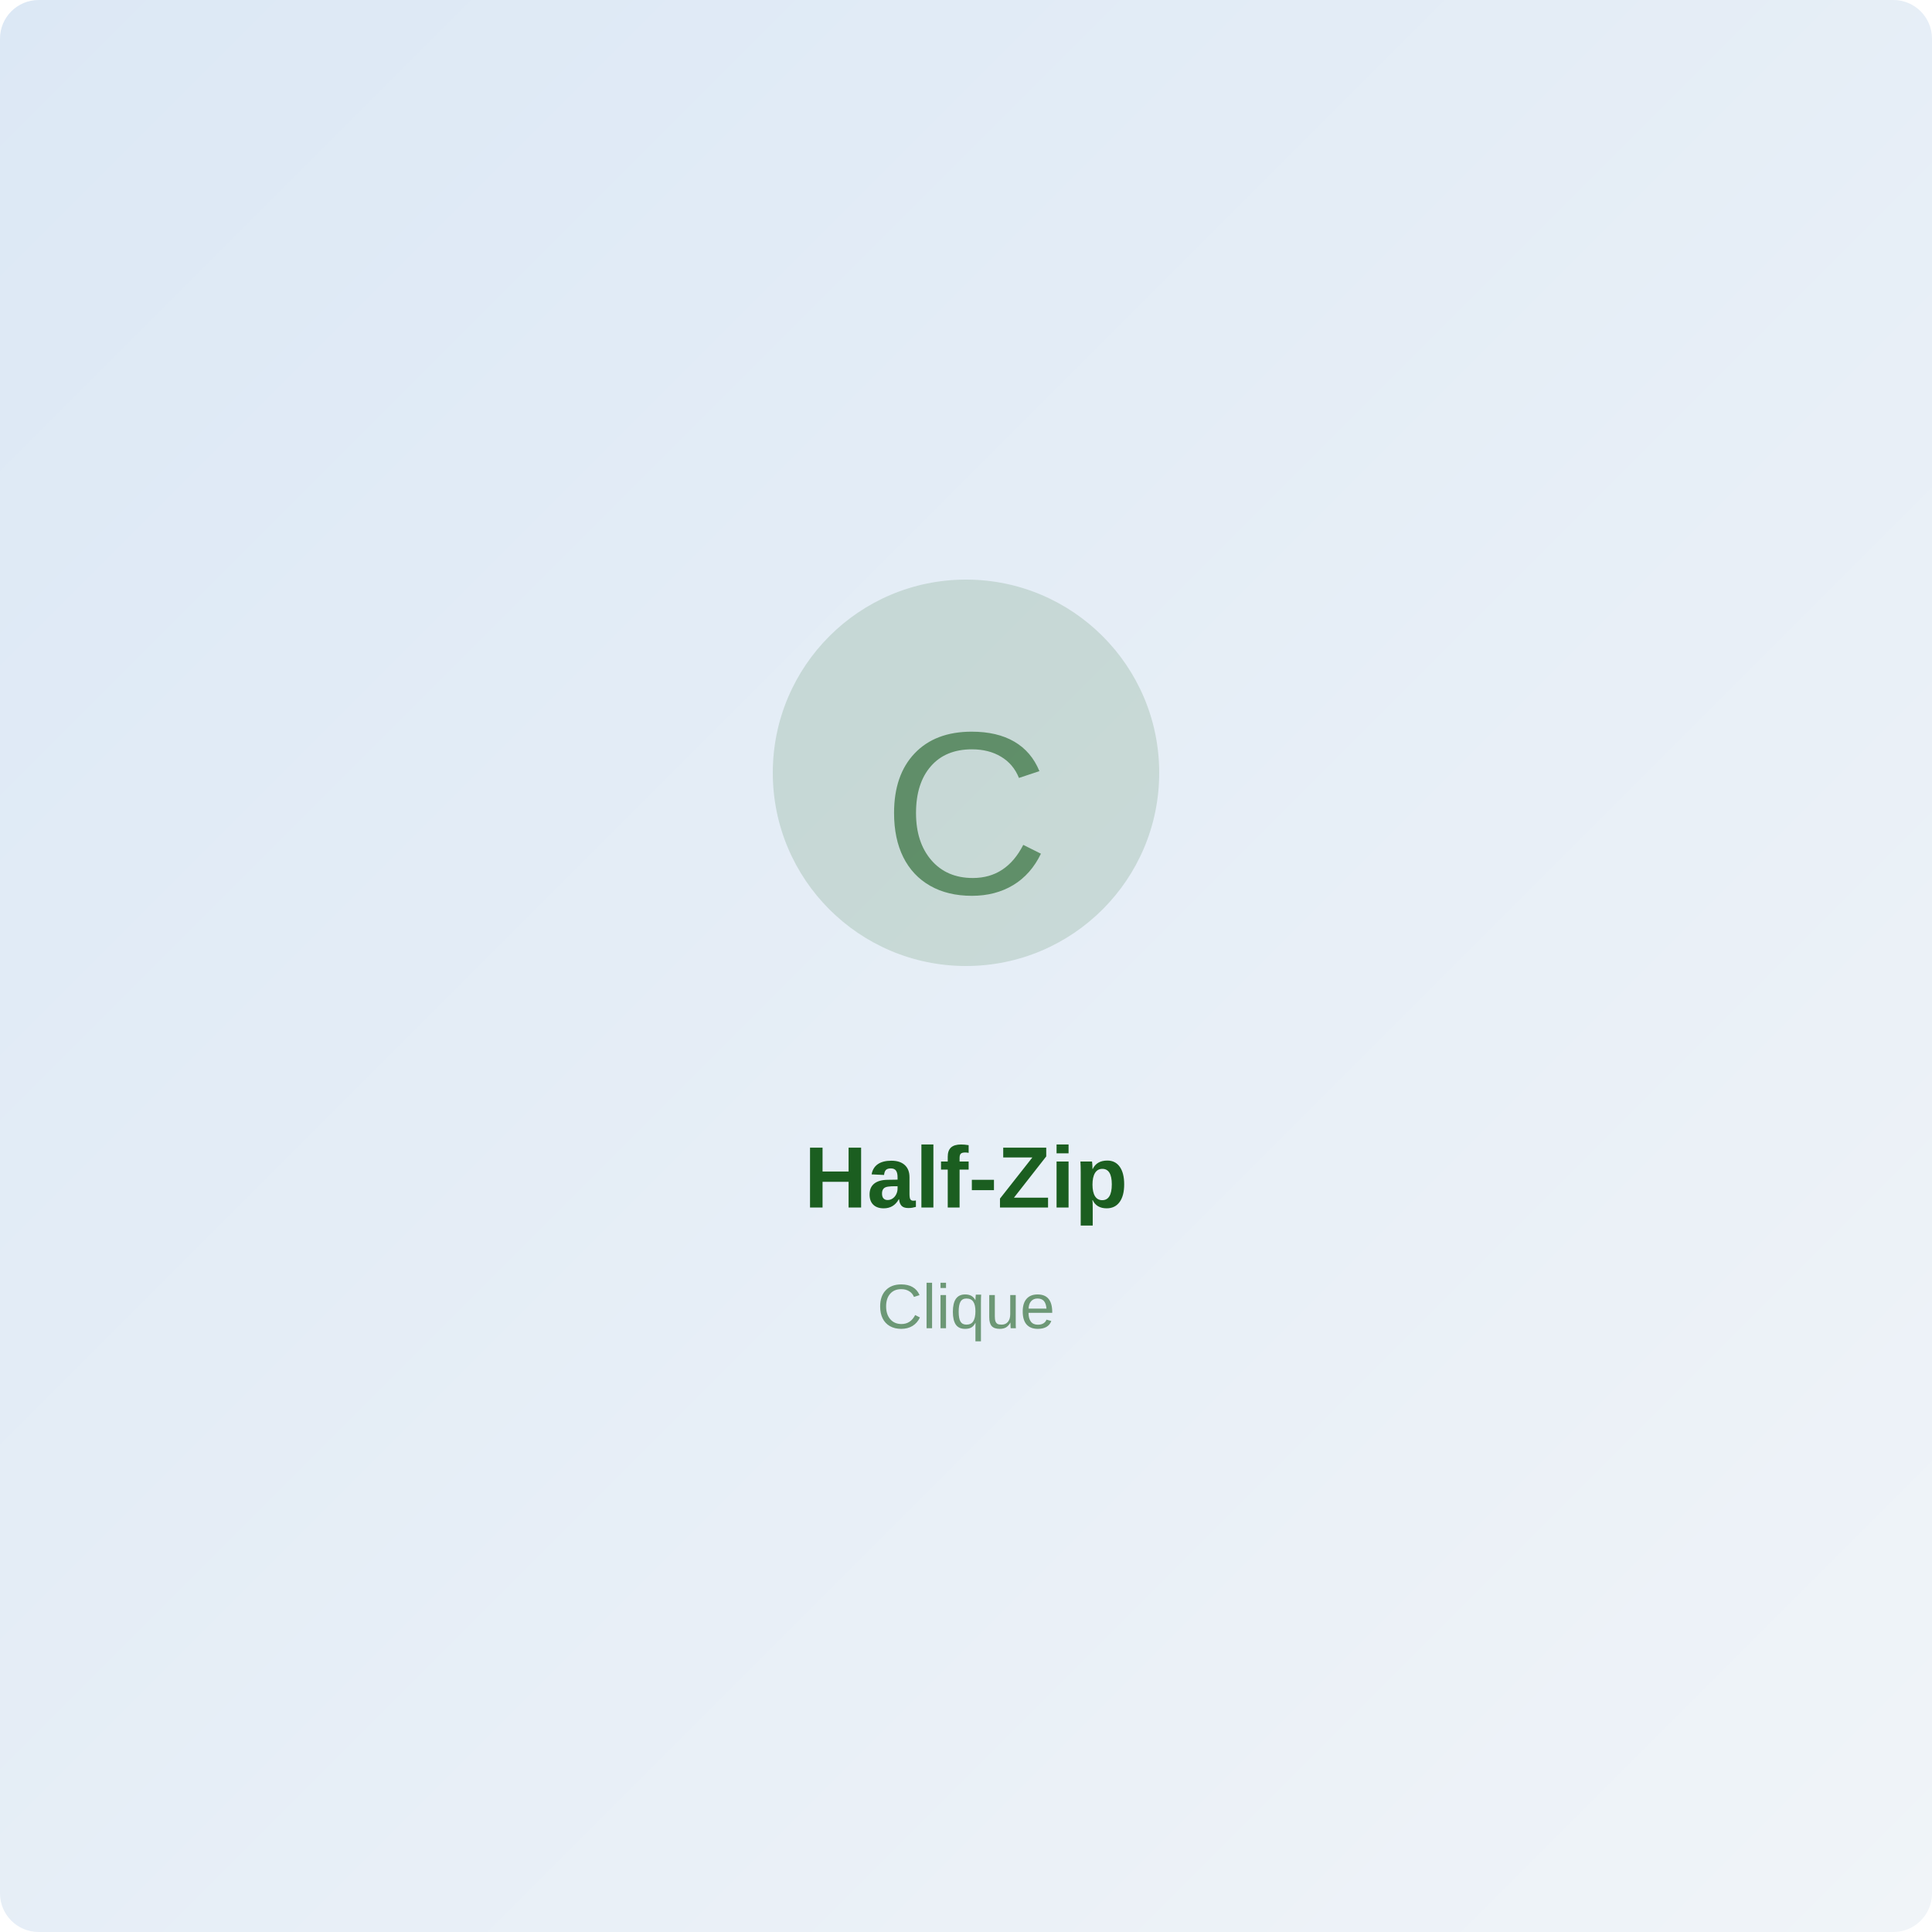
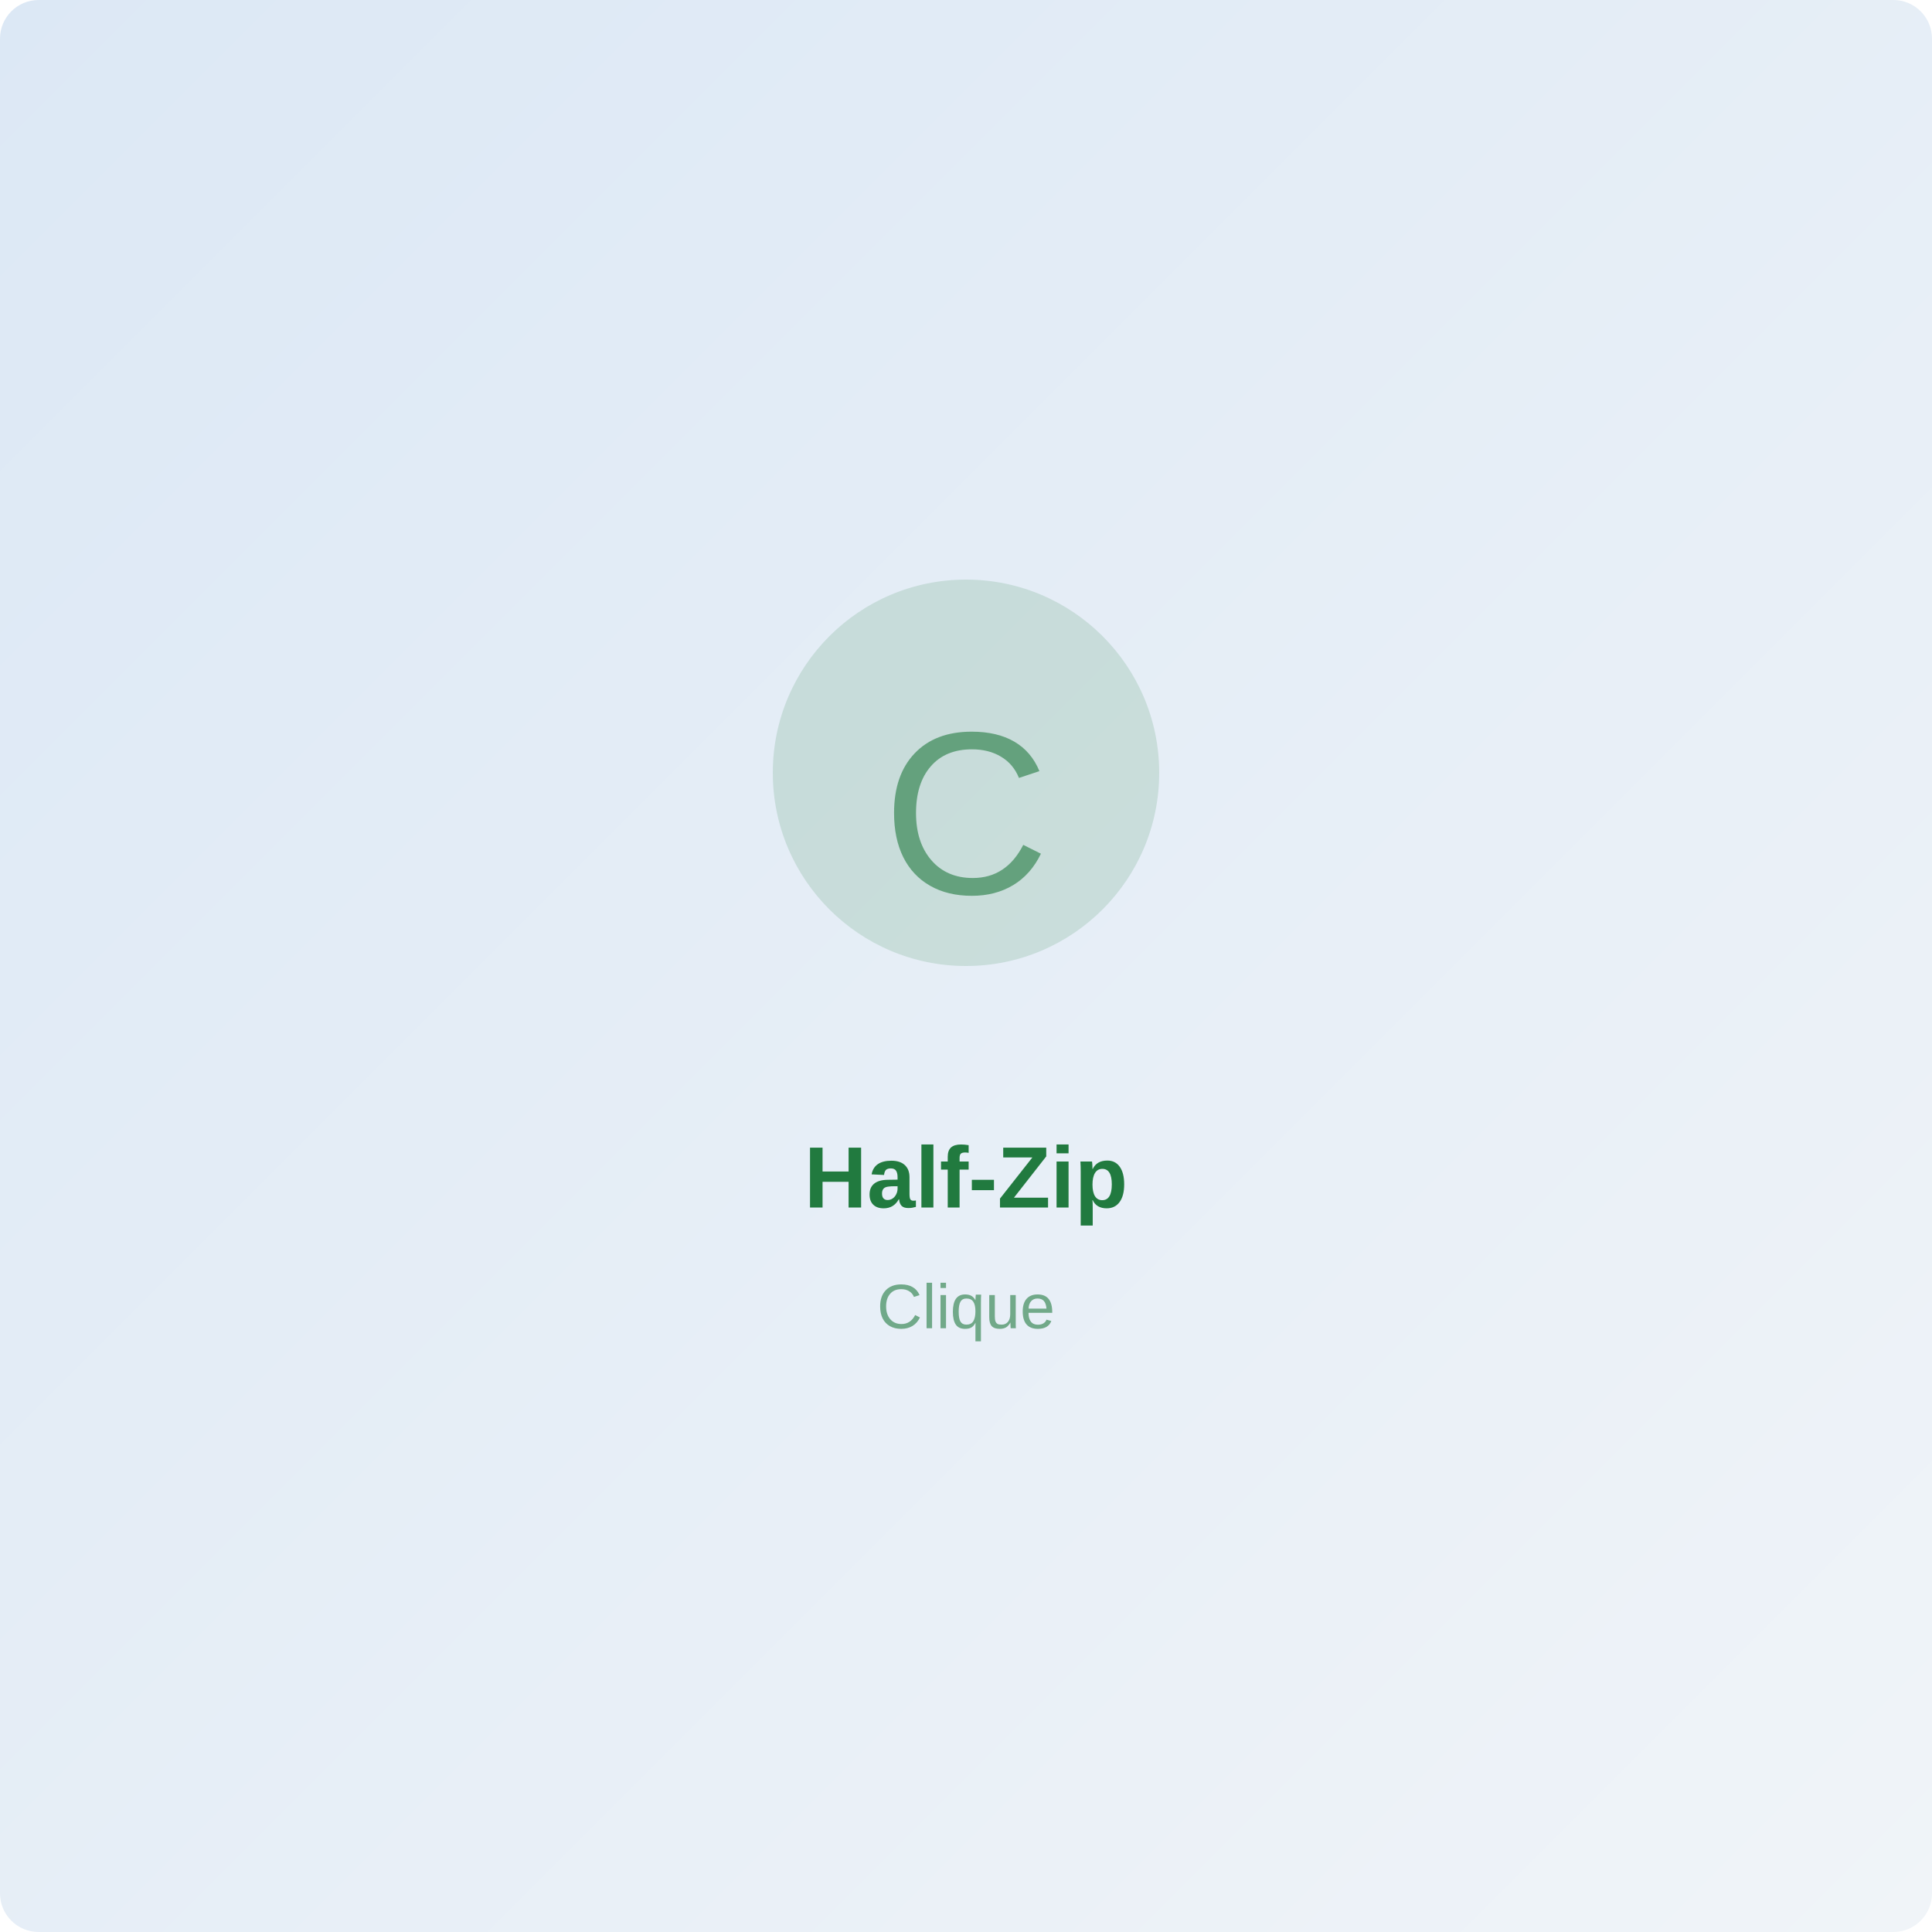
<svg xmlns="http://www.w3.org/2000/svg" width="400" height="400" viewBox="0 0 400 400">
  <defs>
    <linearGradient id="bg" x1="0%" y1="0%" x2="100%" y2="100%">
      <stop offset="0%" style="stop-color:#dce8f5;stop-opacity:1" />
      <stop offset="100%" style="stop-color:#f0f4f8;stop-opacity:1" />
    </linearGradient>
  </defs>
  <rect width="400" height="400" fill="url(#bg)" rx="8" />
-   <rect x="160" y="120" width="80" height="80" rx="40" fill="#1b5e20" opacity="0.15" />
-   <text x="200" y="185" font-family="Arial, sans-serif" font-size="48" text-anchor="middle" fill="#1b5e20" opacity="0.6">C</text>
-   <text x="200" y="250" font-family="Arial, sans-serif" font-size="18" font-weight="bold" text-anchor="middle" fill="#1b5e20">Half-Zip</text>
-   <text x="200" y="275" font-family="Arial, sans-serif" font-size="13" text-anchor="middle" fill="#1b5e20" opacity="0.6">Clique</text>
+   <rect x="160" y="120" width="80" height="80" rx="40" fill="#217A3F" opacity="0.15" />
+   <text x="200" y="185" font-family="Arial, sans-serif" font-size="48" text-anchor="middle" fill="#217A3F" opacity="0.6">C</text>
+   <text x="200" y="250" font-family="Arial, sans-serif" font-size="18" font-weight="bold" text-anchor="middle" fill="#217A3F">Half-Zip</text>
+   <text x="200" y="275" font-family="Arial, sans-serif" font-size="13" text-anchor="middle" fill="#217A3F" opacity="0.6">Clique</text>
</svg>
